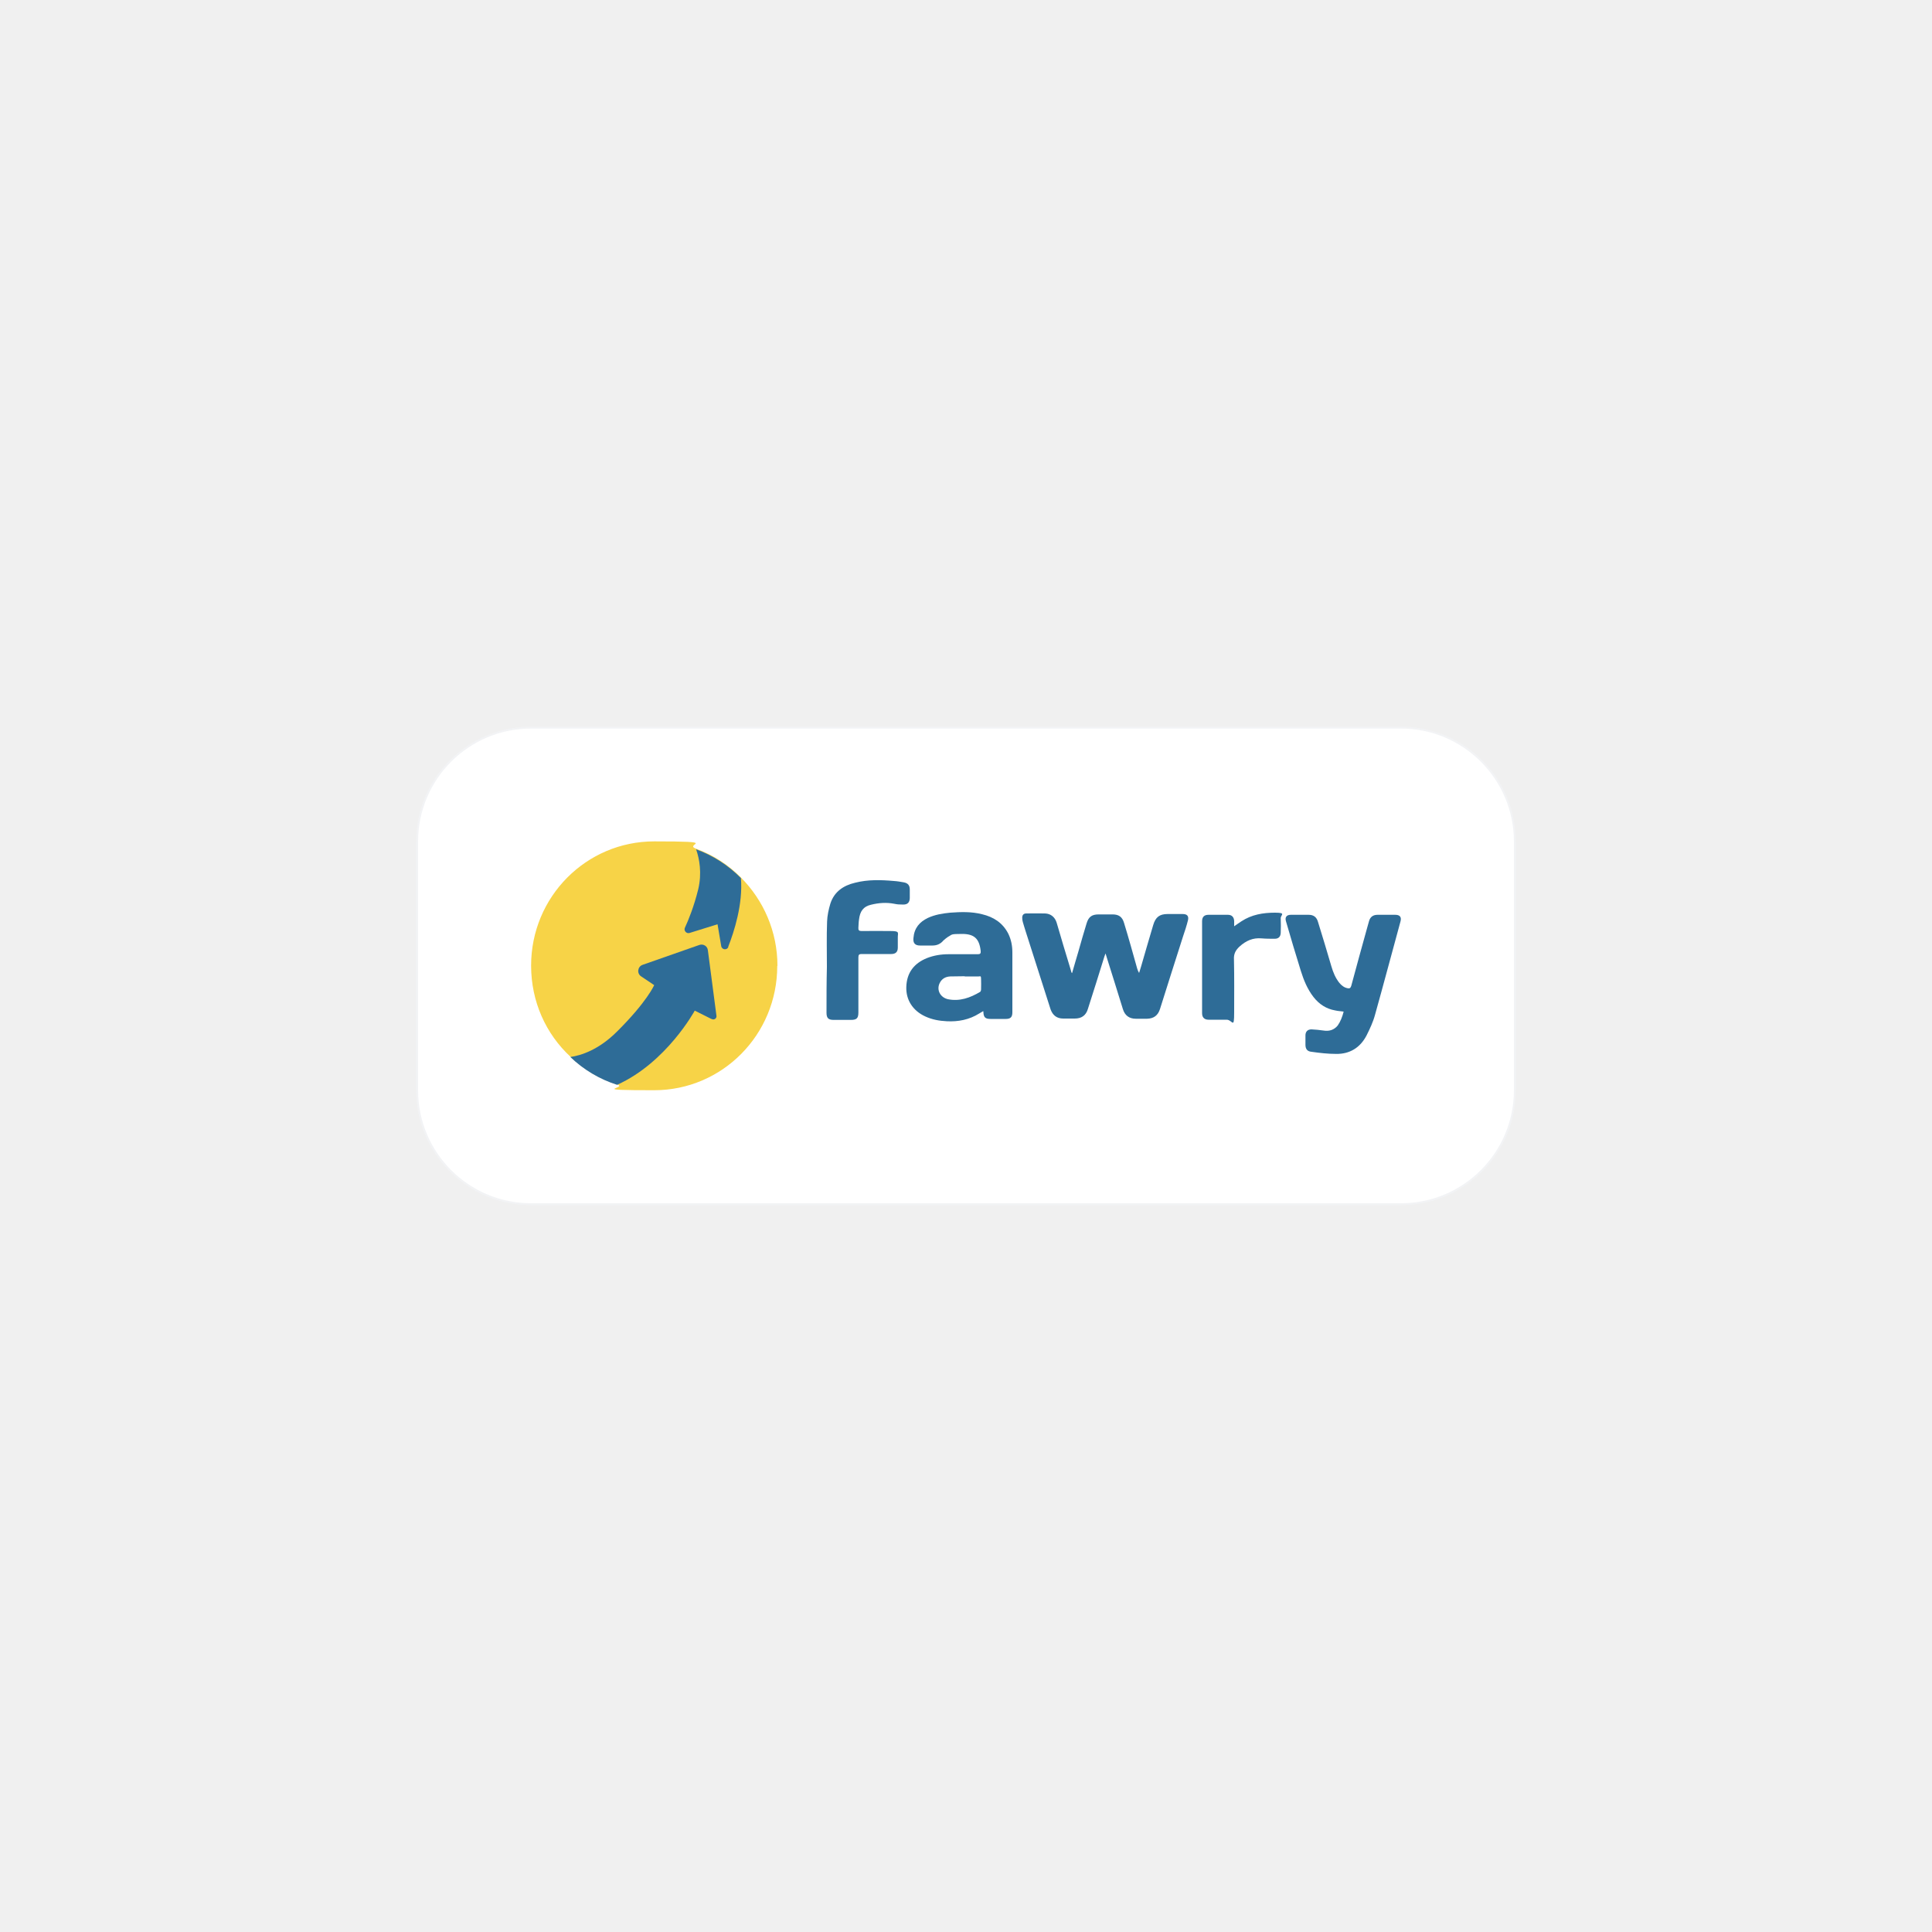
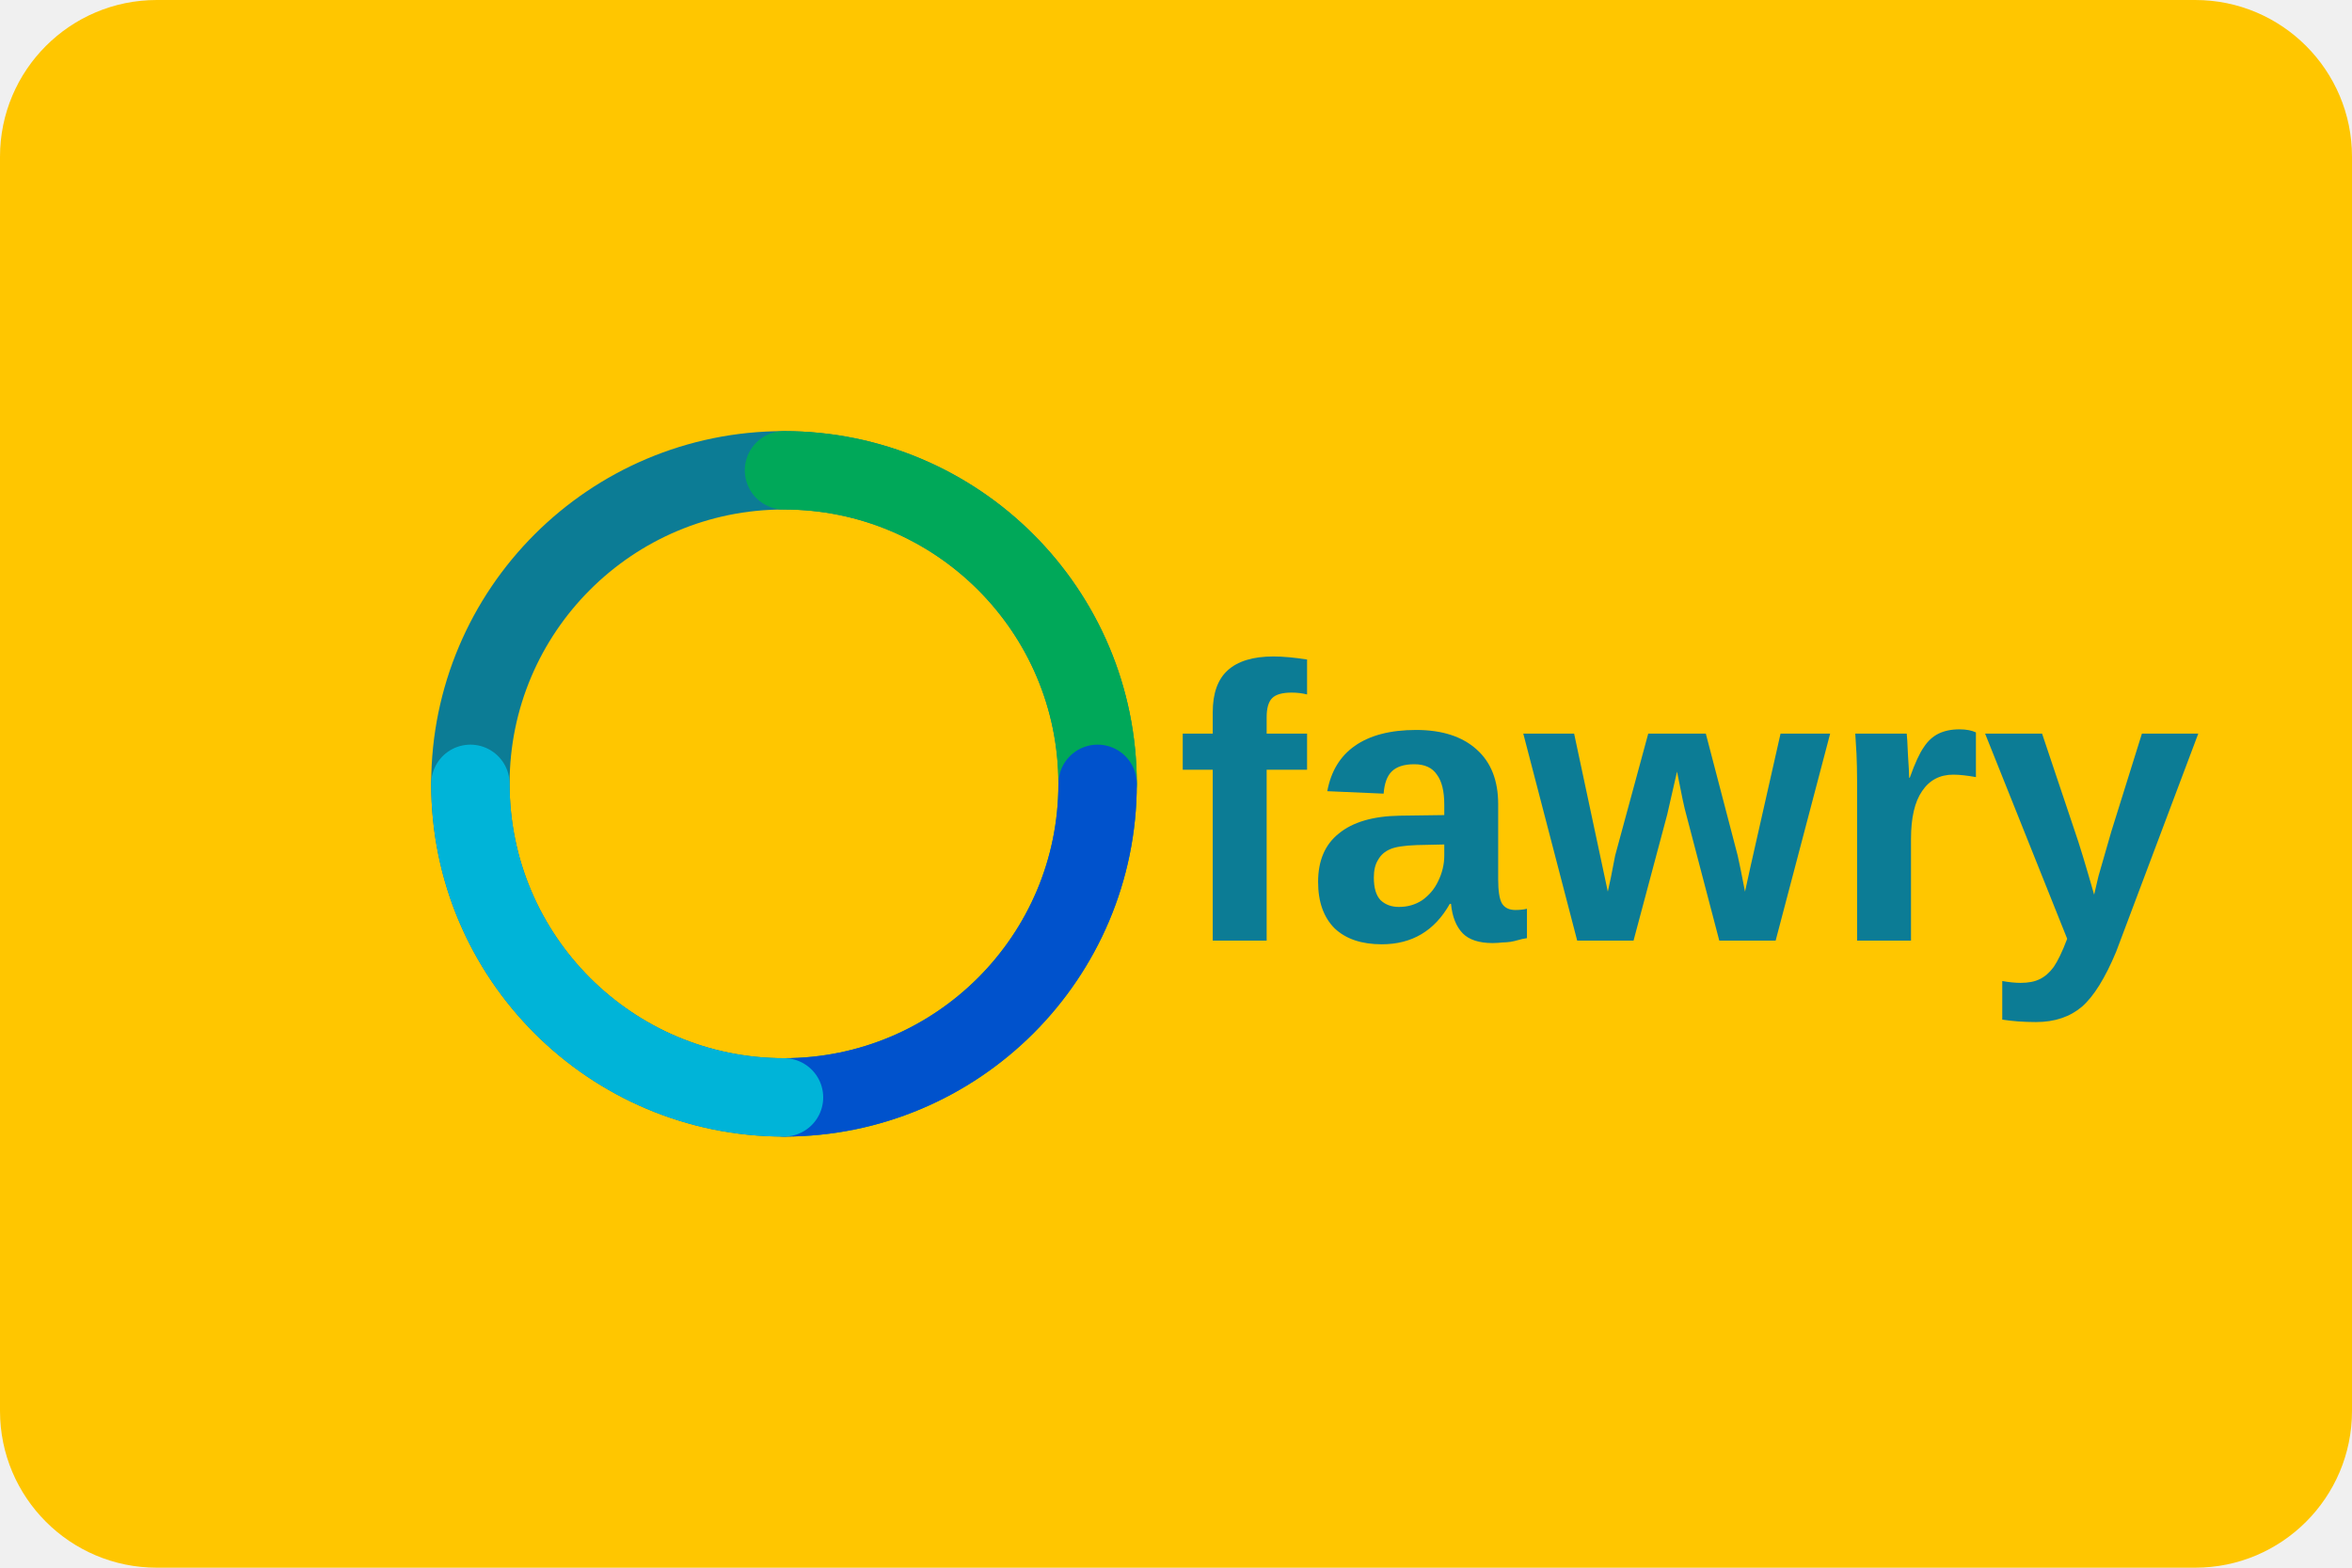
- <svg xmlns="http://www.w3.org/2000/svg" id="Layer_2" data-name="Layer 2" version="1.1" viewBox="0 0 1000 1000">
-   <defs>
-     <style>
-       .cls-1 {
-         fill: #f7d347;
-       }
- 
-       .cls-1, .cls-2, .cls-3 {
-         stroke-width: 0px;
-       }
- 
-       .cls-2 {
-         fill: #2e6c97;
-       }
- 
-       .cls-4 {
-         fill: none;
-         stroke: #f2f3f5;
-       }
- 
-       .cls-3 {
-         fill: #fff;
-       }
-     </style>
-   </defs>
-   <rect class="cls-3" x="215.9" y="376.6" width="568.2" height="246.7" rx="59" ry="59" />
-   <path class="cls-2" d="M554.9,503.7c1.1-3.7,2.1-7.4,3.3-11.3,1.4-4.9,2.7-9.6,4.2-14.4,1-3.4,2.7-4.7,6.2-4.7h7.3c3.2,0,5,1.3,5.9,4.4,2.4,7.8,4.6,15.8,6.8,23.6.2.7.5,1.5,1,2.3.4-1.2.7-2.4,1.1-3.6,2-7,4.1-14.1,6.2-21.2,1.2-4.1,3.3-5.7,7.4-5.7h7.9c2.2,0,3.2,1,2.7,3.2-.7,2.8-1.6,5.6-2.5,8.2-4,12.6-8.1,25.3-12,37.8-1.1,3.4-3.3,4.9-6.7,5h-5.8c-3.4,0-5.7-1.7-6.7-5-2.7-8.9-5.6-17.9-8.4-26.9-.1-.5-.3-.9-.6-1.9-.3.8-.4,1.2-.6,1.7-2.8,8.9-5.6,18.1-8.5,27-1,3.4-3.3,5-6.8,5h-6c-3.3,0-5.4-1.7-6.5-4.7-4.4-13.7-8.7-27.3-13.1-41-.4-1.4-.9-2.8-1.3-4.3-.2-.7-.3-1.4-.3-2.2,0-1.4.7-2.2,2.1-2.2,3.3,0,6.5-.1,9.7,0,3,.1,5.1,1.9,6,4.7,2.4,8.1,4.7,16.1,7.2,24.1.1.5.3.9.4,1.4,0,.4,0,.4.2.4Z" />
-   <path class="cls-2" d="M509,523.3c-.8.5-1.5.9-2.2,1.3-5.1,3.2-10.8,4.3-16.7,4-3.9-.2-7.5-.8-11.2-2.5-6.5-3-10-8.6-9.8-15.2.2-7.4,4-12.3,10.7-15,3.6-1.4,7.3-2,11.2-2h15.1c1.3,0,1.6-.4,1.5-1.7-.7-6.3-3.3-8.8-9.6-8.8s-5,.3-7.3,1.5c-.8.5-1.6,1.2-2.4,1.9-1.5,1.8-3.4,2.6-5.6,2.6h-6.5c-2.6,0-3.7-1.3-3.4-3.9.4-5.1,3.1-8.3,7.5-10.4,3.7-1.7,7.5-2.3,11.5-2.7,5.5-.4,11-.6,16.5.8,5.9,1.4,10.7,4.4,13.6,10.1,1.5,3.1,2.1,6.3,2.1,9.7v31c0,2.5-1,3.4-3.4,3.4h-7.9c-2.7,0-3.6-.8-3.7-3.6,0-.1,0-.3-.2-.7ZM499.3,505.3c-2.5.1-5,0-7.4.1-2.5.1-4.5,1.2-5.6,3.6-1.6,3.5.4,7.3,4.4,8.2,6,1.2,11.4-.7,16.6-3.8.3-.2.5-.8.5-1.3.1-1.8,0-3.6,0-5.4s-.4-1.3-1.3-1.3c-2.4,0-4.7,0-7.1,0Z" />
-   <path class="cls-2" d="M695.5,523.6c-1.6-.2-3.1-.3-4.4-.6-4.6-.8-8.3-3.2-11.2-6.9-3.2-4.1-5.1-8.8-6.6-13.6-2.7-8.6-5.2-17.1-7.7-25.7-.6-2,.3-3.3,2.5-3.3h9.3c2.5,0,4.1,1.2,4.8,3.7,2.4,7.6,4.6,15.2,6.9,22.9.9,3.1,2.1,6.1,4.2,8.7,1.1,1.3,2.5,2.4,4.2,2.7,1,.2,1.5,0,1.9-1.2,2.7-10.1,5.5-20.2,8.3-30.3.3-1,.6-2.2.9-3.2.6-2.2,2.1-3.3,4.4-3.3h9.2c2.4,0,3.3,1.2,2.7,3.4-4.4,16.1-8.7,32.3-13.2,48.4-1,3.7-2.7,7.3-4.4,10.7-3.3,6.3-8.7,9.6-15.7,9.5-4.3,0-8.6-.5-12.8-1.1-2.1-.2-3.1-1.4-3.1-3.6v-4.9c0-1.9,1.1-3.1,3.1-3.1,2,.1,4.2.3,6.2.6,3,.5,5.5-.3,7.4-2.6,1.4-2,2.4-4.5,3.1-7.3Z" />
-   <path class="cls-2" d="M428,500.4c0-7.8-.2-15.6.1-23.4.1-3.1.8-6.3,1.7-9.3,2-6.2,6.8-9.4,12.8-10.8,6.6-1.7,13.4-1.5,20.1-.9,1.7.1,3.4.4,5.1.7,2.1.4,3.1,1.5,3.1,3.7v4.5c-.1,2.2-1.1,3.3-3.4,3.3s-3.1-.1-4.6-.4c-4.1-.8-8.1-.5-12.1.5-3.9.9-5.7,3.3-6.2,7.8-.2,1.3-.2,2.8-.3,4.1-.1,1.2.3,1.7,1.6,1.7,5-.1,10.1,0,15.1,0s3.6.9,3.7,3.6v5c0,2.2-1.1,3.3-3.4,3.3h-15.4c-1.2,0-1.6.4-1.6,1.7v28.6c0,2.9-.9,3.8-3.8,3.8h-9c-2.7,0-3.7-.9-3.7-3.7,0-8.1,0-15.9.2-23.7Z" />
-   <path class="cls-2" d="M638.7,479.5c1.5-1,2.7-1.9,3.8-2.6,5.3-3.5,11.2-4.5,17.4-4.5s2.8,1.2,3,3c.1,2.5.1,5.1,0,7.5-.1,1.9-1.1,3-3.1,3s-4.6,0-6.8-.2c-4.5-.4-8.1,1.2-11.5,4.3-2,1.9-3,3.8-2.8,6.7.2,9.1.1,18.2.1,27.3s-.9,3.8-3.9,3.8h-9.4c-2.1,0-3.3-1.2-3.3-3.3v-47.7c0-2.2,1.1-3.3,3.3-3.3h10.1c2,0,3.1,1.2,3.2,3.2v2.9Z" />
-   <path class="cls-1" d="M402.3,500c0,35.6-28.5,64.3-63.7,64.3s-13.2-1-19.2-3c-9.1-2.9-17.3-7.8-24.2-14.4-12.6-11.7-20.3-28.4-20.3-47.1,0-35.6,28.5-64.3,63.7-64.3s14.9,1.3,21.7,3.8c8.8,3.2,16.7,8.3,23.2,14.9,11.7,11.8,18.9,27.9,18.9,45.7Z" />
-   <path class="cls-2" d="M368.2,527.4l-8.6-4.3s-14.6,26.9-40.2,38.4c-9.1-2.9-17.3-7.8-24.2-14.4,5.6-.8,14.7-3.7,24.2-13.2,15.6-15.5,19.2-24,19.2-24l-6.7-4.5c-2.4-1.5-1.9-5.1.7-6l29.4-10.3c2-.7,4.2.6,4.4,2.8l4.4,33.6c.4,1.5-1.1,2.7-2.5,1.9Z" />
-   <path class="cls-2" d="M377,490.1c-.7,1.9-3.4,1.5-3.7-.4l-1.9-11.3-14.5,4.5c-1.6.5-3.1-1.2-2.4-2.7,1.9-4.1,4.7-11,6.9-19.9,2-8.4.6-15.9-1.1-20.7,8.8,3.2,16.7,8.3,23.2,14.9,1.1,13.4-3.5,27.7-6.6,35.6Z" />
-   <rect class="cls-4" x="215.9" y="376.6" width="568.2" height="246.7" rx="59" ry="59" />
+ <svg xmlns="http://www.w3.org/2000/svg" viewBox="0 0 60 40" fill="none">
+   <rect width="60" height="40" rx="4" fill="#FFC600" />
+   <g transform="translate(10, 10)">
+     <circle cx="10" cy="10" r="8" fill="none" stroke="#0C7C95" stroke-width="2" />
+     <path d="M10 2 A8 8 0 0 1 18 10" fill="none" stroke="#00A859" stroke-width="2" stroke-linecap="round" />
+     <path d="M18 10 A8 8 0 0 1 10 18" fill="none" stroke="#0052CC" stroke-width="2" stroke-linecap="round" />
+     <path d="M10 18 A8 8 0 0 1 2 10" fill="none" stroke="#00B4D8" stroke-width="2" stroke-linecap="round" />
+   </g>
+   <text x="30" y="24" font-family="Arial, sans-serif" font-size="10" font-weight="bold" fill="#0C7C95">fawry</text>
</svg>
